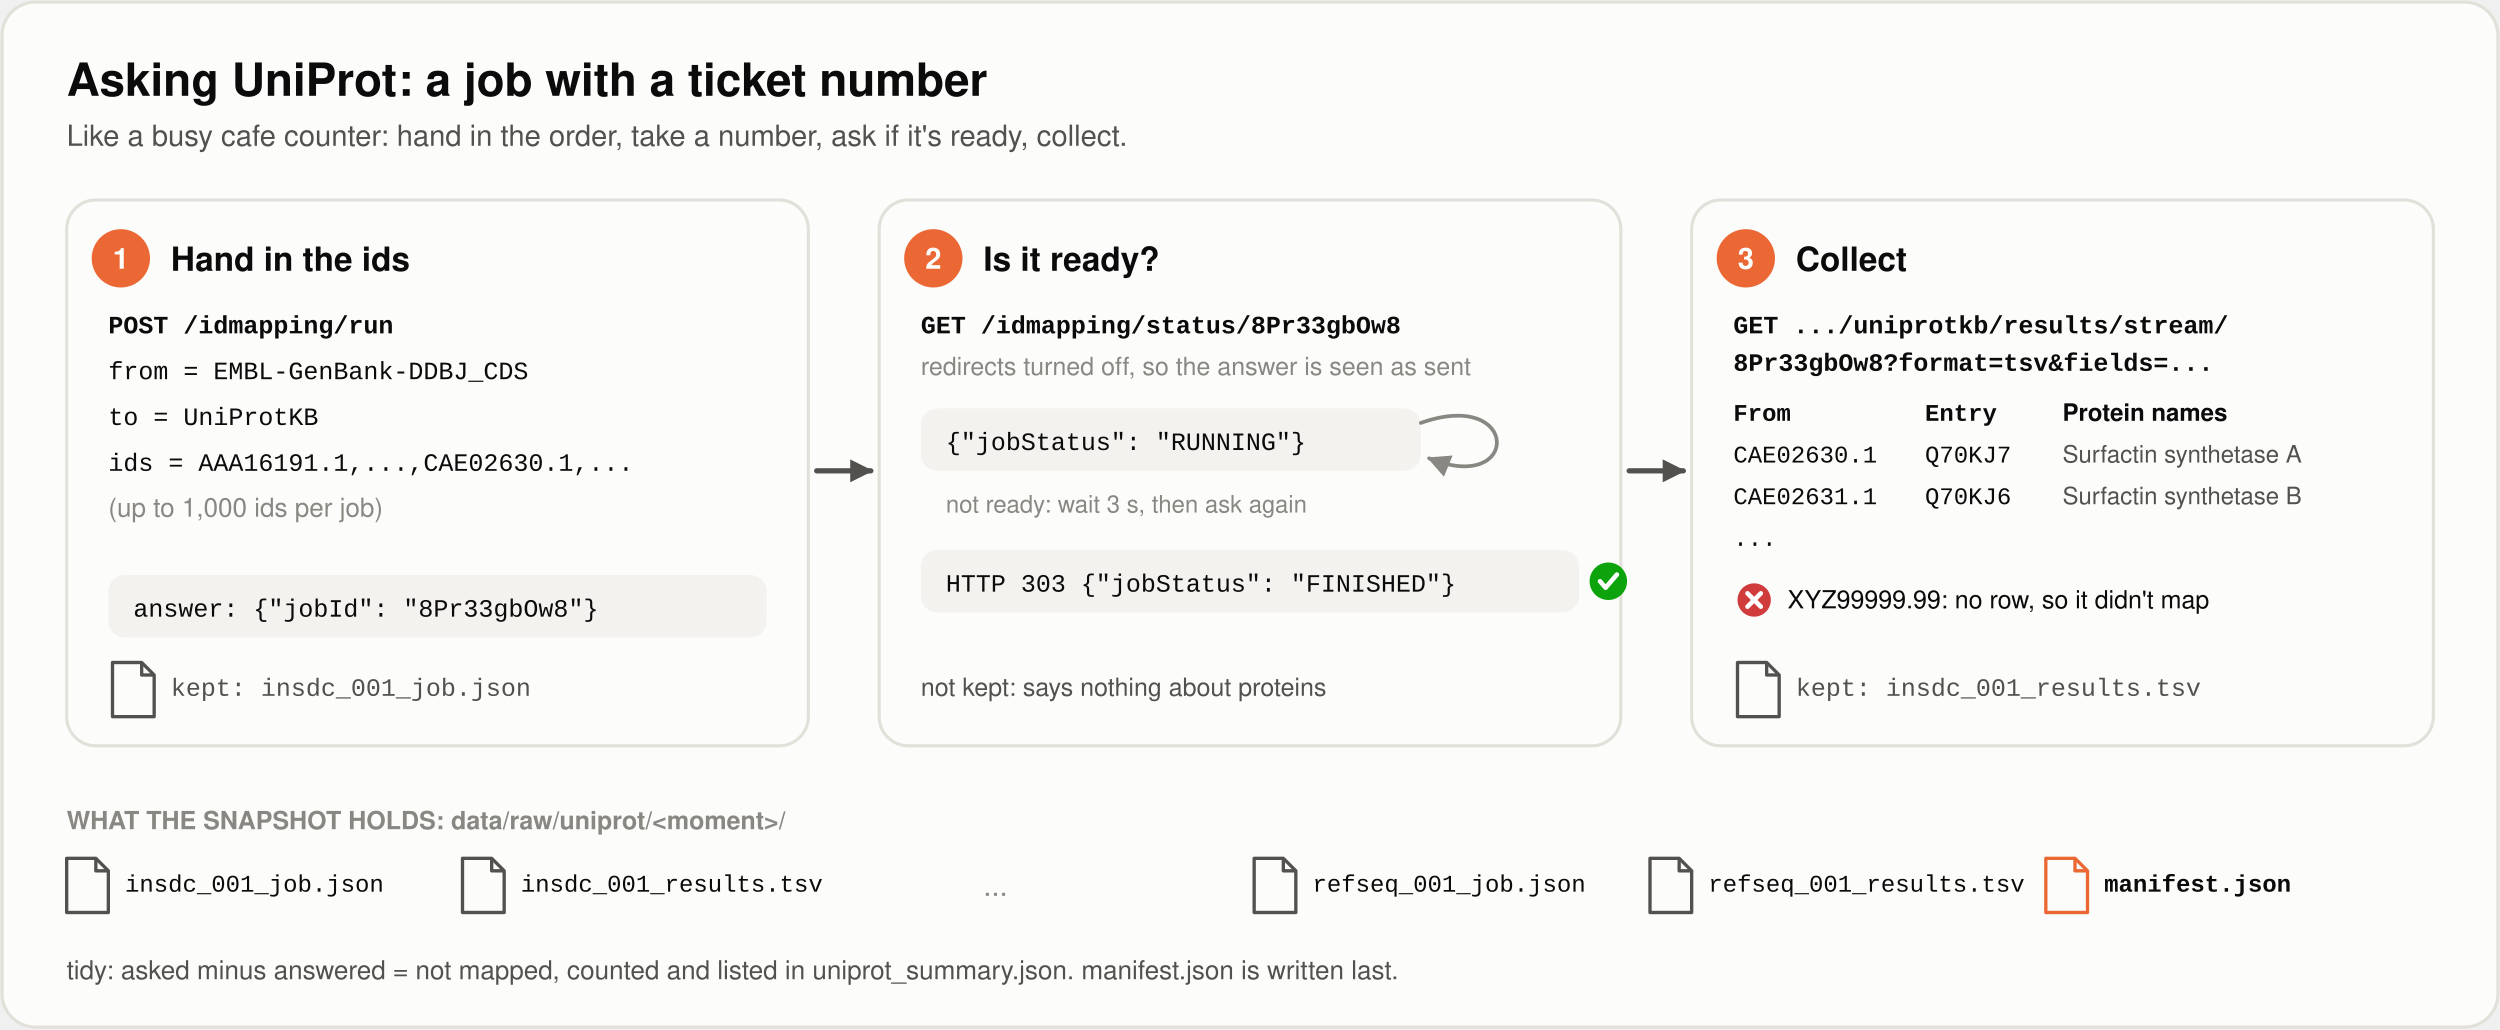
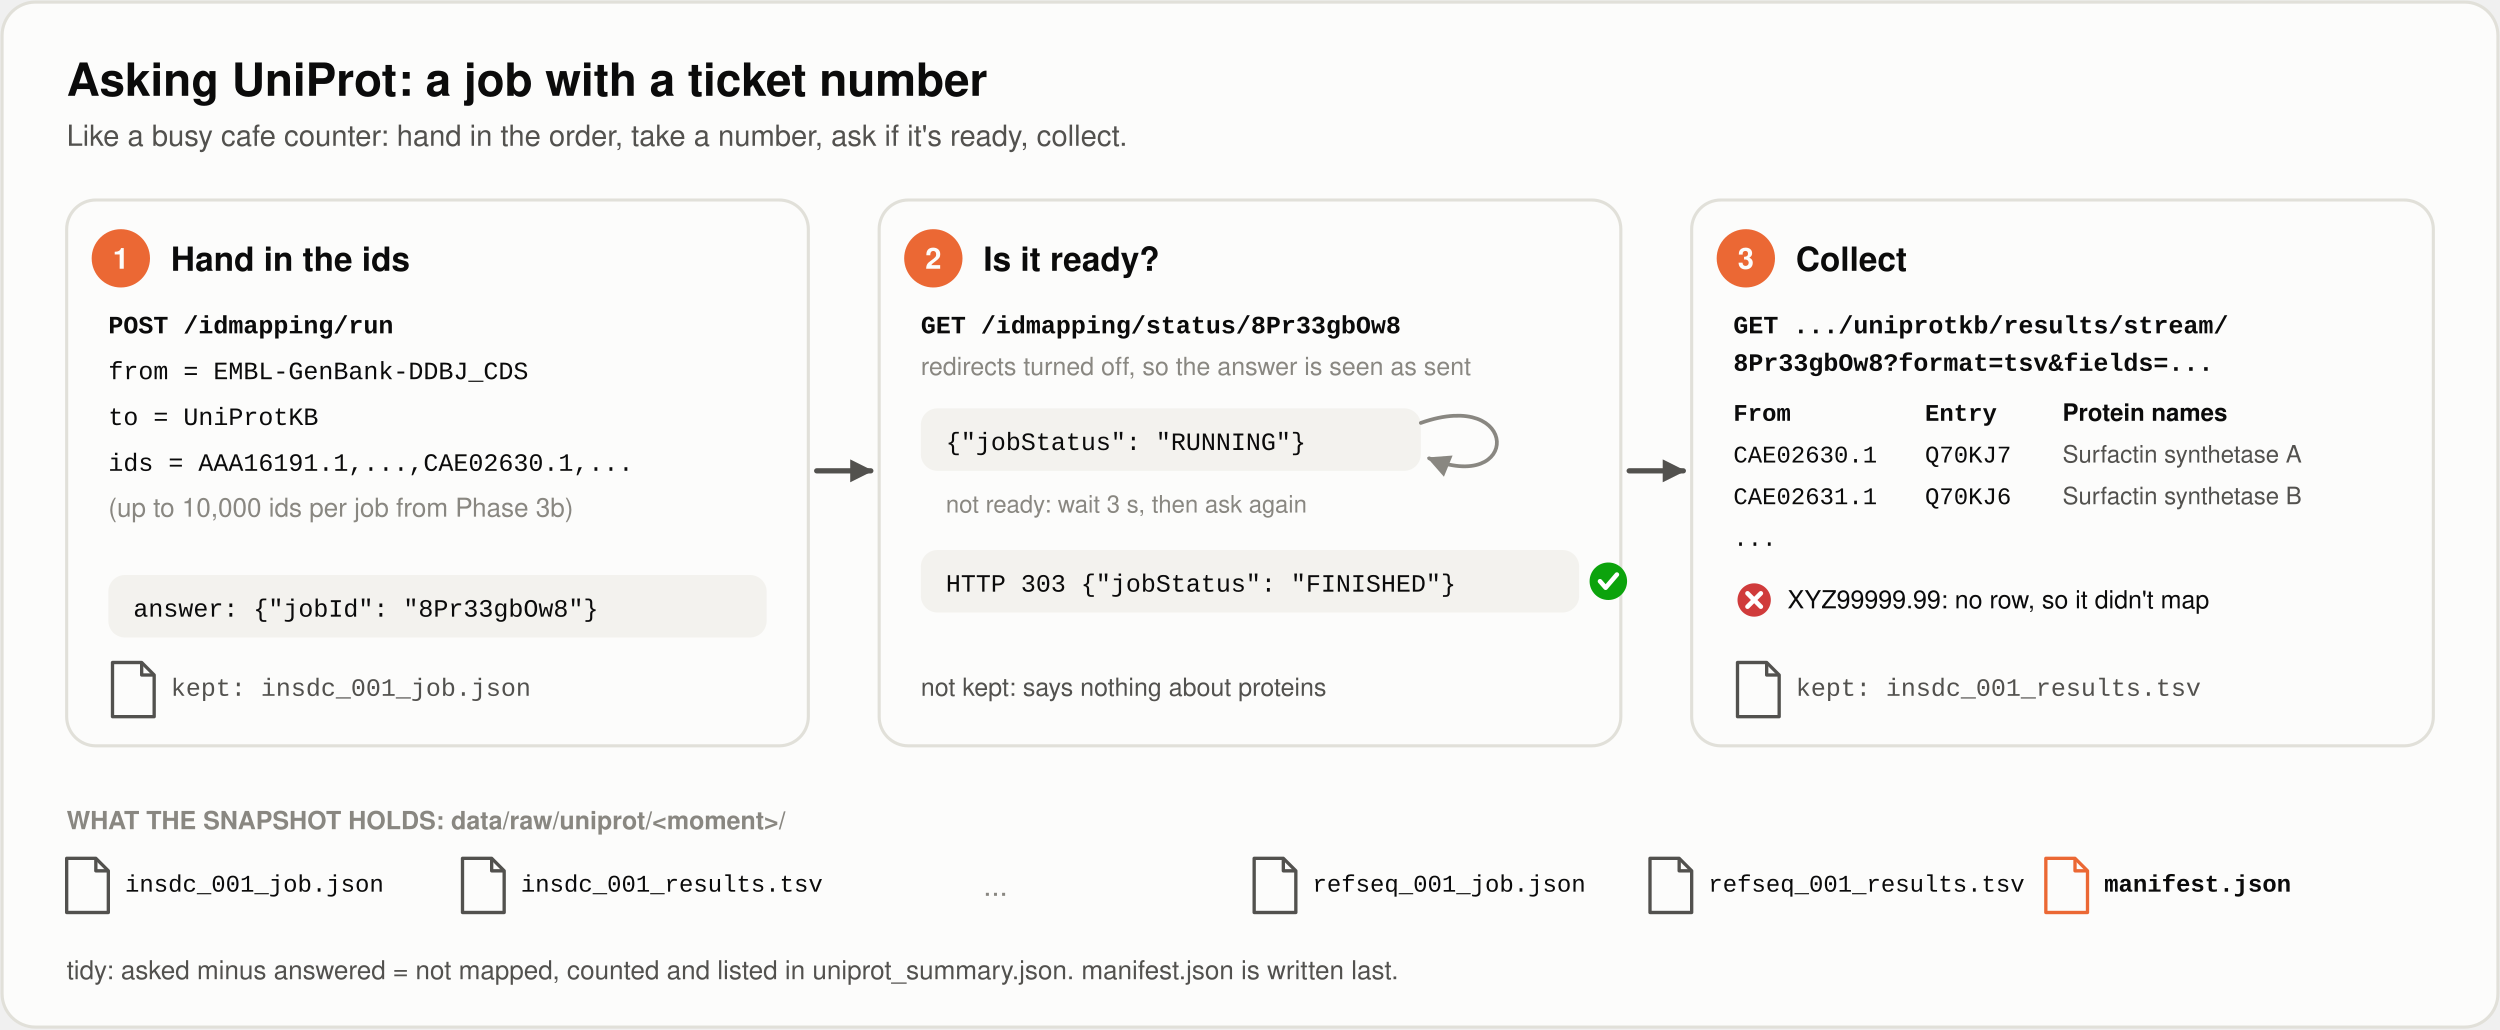
<svg xmlns="http://www.w3.org/2000/svg" viewBox="0 0 1200 494" width="1200" height="494" role="img" aria-labelledby="title desc">
  <defs>
    <marker id="arrow-52514e" viewBox="0 0 10 10" refX="9" refY="5" markerUnits="userSpaceOnUse" markerWidth="11" markerHeight="11" orient="auto-start-reverse">
      <path d="M0 0 L10 5 L0 10 z" fill="#52514e" />
    </marker>
    <marker id="arrow-898781" viewBox="0 0 10 10" refX="9" refY="5" markerUnits="userSpaceOnUse" markerWidth="11" markerHeight="11" orient="auto-start-reverse">
      <path d="M0 0 L10 5 L0 10 z" fill="#898781" />
    </marker>
  </defs>
  <rect x="1.0" y="1.0" width="1198.0" height="492.0" rx="16" fill="#fcfcfb" stroke="#e1e0d9" stroke-width="1.5" />
  <text x="32.0" y="46.0" font-family="system-ui, -apple-system, 'Segoe UI', Helvetica, Arial, sans-serif" font-size="22" font-weight="700" fill="#0b0b0b" text-anchor="start">Asking UniProt: a job with a ticket number</text>
  <text x="32.0" y="70.0" font-family="system-ui, -apple-system, 'Segoe UI', Helvetica, Arial, sans-serif" font-size="14" font-weight="400" fill="#52514e" text-anchor="start">Like a busy cafe counter: hand in the order, take a number, ask if it's ready, collect.</text>
  <rect x="32.0" y="96.0" width="356.0" height="262.0" rx="14" fill="#fcfcfb" stroke="#e1e0d9" stroke-width="1.5" />
  <circle cx="58" cy="124" r="14" fill="#eb6834" />
  <text x="58.0" y="129.0" font-family="system-ui, -apple-system, 'Segoe UI', Helvetica, Arial, sans-serif" font-size="14" font-weight="700" fill="#fcfcfb" text-anchor="middle">1</text>
  <text x="82.0" y="130.0" font-family="system-ui, -apple-system, 'Segoe UI', Helvetica, Arial, sans-serif" font-size="16" font-weight="700" fill="#0b0b0b" text-anchor="start">Hand in the ids</text>
  <rect x="422.0" y="96.0" width="356.0" height="262.0" rx="14" fill="#fcfcfb" stroke="#e1e0d9" stroke-width="1.5" />
  <circle cx="448" cy="124" r="14" fill="#eb6834" />
  <text x="448.0" y="129.0" font-family="system-ui, -apple-system, 'Segoe UI', Helvetica, Arial, sans-serif" font-size="14" font-weight="700" fill="#fcfcfb" text-anchor="middle">2</text>
  <text x="472.0" y="130.0" font-family="system-ui, -apple-system, 'Segoe UI', Helvetica, Arial, sans-serif" font-size="16" font-weight="700" fill="#0b0b0b" text-anchor="start">Is it ready?</text>
  <rect x="812.0" y="96.0" width="356.0" height="262.0" rx="14" fill="#fcfcfb" stroke="#e1e0d9" stroke-width="1.5" />
  <circle cx="838" cy="124" r="14" fill="#eb6834" />
  <text x="838.0" y="129.0" font-family="system-ui, -apple-system, 'Segoe UI', Helvetica, Arial, sans-serif" font-size="14" font-weight="700" fill="#fcfcfb" text-anchor="middle">3</text>
  <text x="862.0" y="130.0" font-family="system-ui, -apple-system, 'Segoe UI', Helvetica, Arial, sans-serif" font-size="16" font-weight="700" fill="#0b0b0b" text-anchor="start">Collect</text>
  <line x1="392.0" y1="226.0" x2="418.0" y2="226.0" stroke="#52514e" stroke-width="2.5" stroke-linecap="round" marker-end="url(#arrow-52514e)" />
  <line x1="782.0" y1="226.0" x2="808.0" y2="226.0" stroke="#52514e" stroke-width="2.5" stroke-linecap="round" marker-end="url(#arrow-52514e)" />
  <text x="52.0" y="160.0" font-family="ui-monospace, 'SF Mono', Menlo, Consolas, 'Liberation Mono', monospace" font-size="12" font-weight="700" fill="#0b0b0b" text-anchor="start">POST /idmapping/run</text>
  <text x="52.0" y="182.0" font-family="ui-monospace, 'SF Mono', Menlo, Consolas, 'Liberation Mono', monospace" font-size="12" font-weight="400" fill="#0b0b0b" text-anchor="start">from = EMBL-GenBank-DDBJ_CDS</text>
  <text x="52.0" y="204.0" font-family="ui-monospace, 'SF Mono', Menlo, Consolas, 'Liberation Mono', monospace" font-size="12" font-weight="400" fill="#0b0b0b" text-anchor="start">to   = UniProtKB</text>
  <text x="52.0" y="226.0" font-family="ui-monospace, 'SF Mono', Menlo, Consolas, 'Liberation Mono', monospace" font-size="12" font-weight="400" fill="#0b0b0b" text-anchor="start">ids  = AAA16191.1,...,CAE02630.1,...</text>
-   <text x="52.0" y="248.0" font-family="system-ui, -apple-system, 'Segoe UI', Helvetica, Arial, sans-serif" font-size="12.5" font-weight="400" fill="#898781" text-anchor="start">(up to 1,000 ids per job)</text>
+   <text x="52.0" y="248.0" font-family="system-ui, -apple-system, 'Segoe UI', Helvetica, Arial, sans-serif" font-size="12.5" font-weight="400" fill="#898781" text-anchor="start">(up to 10,000 ids per job from Phase 3b)</text>
  <rect x="52.0" y="276.0" width="316.0" height="30.0" rx="8" fill="#f3f2ee" stroke="none" stroke-width="1.5" />
  <text x="64.0" y="296.0" font-family="ui-monospace, 'SF Mono', Menlo, Consolas, 'Liberation Mono', monospace" font-size="12" font-weight="400" fill="#0b0b0b" text-anchor="start">answer: {"jobId": "8Pr33gbOw8"}</text>
  <path d="M54 318 h14 l6 6 v20 h-20 z" fill="#fcfcfb" stroke="#52514e" stroke-width="1.6" stroke-linejoin="round" />
  <path d="M68 318 v6 h6" fill="none" stroke="#52514e" stroke-width="1.6" stroke-linejoin="round" />
  <text x="82.0" y="334.0" font-family="ui-monospace, 'SF Mono', Menlo, Consolas, 'Liberation Mono', monospace" font-size="12" font-weight="400" fill="#52514e" text-anchor="start">kept: insdc_001_job.json</text>
  <text x="442.0" y="160.0" font-family="ui-monospace, 'SF Mono', Menlo, Consolas, 'Liberation Mono', monospace" font-size="12" font-weight="700" fill="#0b0b0b" text-anchor="start">GET /idmapping/status/8Pr33gbOw8</text>
  <text x="442.0" y="180.0" font-family="system-ui, -apple-system, 'Segoe UI', Helvetica, Arial, sans-serif" font-size="12" font-weight="400" fill="#898781" text-anchor="start">redirects turned off, so the answer is seen as sent</text>
  <rect x="442.0" y="196.0" width="240.0" height="30.0" rx="8" fill="#f3f2ee" stroke="none" stroke-width="1.5" />
  <text x="454.0" y="216.0" font-family="ui-monospace, 'SF Mono', Menlo, Consolas, 'Liberation Mono', monospace" font-size="12" font-weight="400" fill="#0b0b0b" text-anchor="start">{"jobStatus": "RUNNING"}</text>
  <path d="M682 203 C730 186 730 238 686 220" fill="none" stroke="#898781" stroke-width="1.8" stroke-linecap="round" stroke-linejoin="round" marker-end="url(#arrow-898781)" />
  <text x="454.0" y="246.0" font-family="system-ui, -apple-system, 'Segoe UI', Helvetica, Arial, sans-serif" font-size="11.5" font-weight="400" fill="#898781" text-anchor="start">not ready: wait 3 s, then ask again</text>
  <rect x="442.0" y="264.0" width="316.0" height="30.0" rx="8" fill="#f3f2ee" stroke="none" stroke-width="1.5" />
  <text x="454.0" y="284.0" font-family="ui-monospace, 'SF Mono', Menlo, Consolas, 'Liberation Mono', monospace" font-size="12" font-weight="400" fill="#0b0b0b" text-anchor="start">HTTP 303 {"jobStatus": "FINISHED"}</text>
  <circle cx="772" cy="279" r="9" fill="#0ca30c" />
  <path d="M768.0 279.0 l2.7 3.1 l5.4 -6.3" stroke="#fff" stroke-width="2.2" fill="none" stroke-linecap="round" stroke-linejoin="round" />
  <text x="442.0" y="334.0" font-family="system-ui, -apple-system, 'Segoe UI', Helvetica, Arial, sans-serif" font-size="12" font-weight="400" fill="#52514e" text-anchor="start">not kept: says nothing about proteins</text>
  <text x="832.0" y="160.0" font-family="ui-monospace, 'SF Mono', Menlo, Consolas, 'Liberation Mono', monospace" font-size="12" font-weight="700" fill="#0b0b0b" text-anchor="start">GET .../uniprotkb/results/stream/</text>
  <text x="832.0" y="178.0" font-family="ui-monospace, 'SF Mono', Menlo, Consolas, 'Liberation Mono', monospace" font-size="12" font-weight="700" fill="#0b0b0b" text-anchor="start">8Pr33gbOw8?format=tsv&amp;fields=...</text>
  <text x="832.0" y="202.0" font-family="ui-monospace, 'SF Mono', Menlo, Consolas, 'Liberation Mono', monospace" font-size="11.5" font-weight="700" fill="#0b0b0b" text-anchor="start">From</text>
  <text x="924.0" y="202.0" font-family="ui-monospace, 'SF Mono', Menlo, Consolas, 'Liberation Mono', monospace" font-size="11.5" font-weight="700" fill="#0b0b0b" text-anchor="start">Entry</text>
  <text x="990.0" y="202.0" font-family="system-ui, -apple-system, 'Segoe UI', Helvetica, Arial, sans-serif" font-size="11.5" font-weight="700" fill="#0b0b0b" text-anchor="start">Protein names</text>
  <text x="832.0" y="222.0" font-family="ui-monospace, 'SF Mono', Menlo, Consolas, 'Liberation Mono', monospace" font-size="11.5" font-weight="400" fill="#0b0b0b" text-anchor="start">CAE02630.1</text>
  <text x="924.0" y="222.0" font-family="ui-monospace, 'SF Mono', Menlo, Consolas, 'Liberation Mono', monospace" font-size="11.5" font-weight="400" fill="#0b0b0b" text-anchor="start">Q70KJ7</text>
  <text x="990.0" y="222.0" font-family="system-ui, -apple-system, 'Segoe UI', Helvetica, Arial, sans-serif" font-size="11.5" font-weight="400" fill="#52514e" text-anchor="start">Surfactin synthetase A</text>
  <text x="832.0" y="242.0" font-family="ui-monospace, 'SF Mono', Menlo, Consolas, 'Liberation Mono', monospace" font-size="11.5" font-weight="400" fill="#0b0b0b" text-anchor="start">CAE02631.1</text>
  <text x="924.0" y="242.0" font-family="ui-monospace, 'SF Mono', Menlo, Consolas, 'Liberation Mono', monospace" font-size="11.5" font-weight="400" fill="#0b0b0b" text-anchor="start">Q70KJ6</text>
  <text x="990.0" y="242.0" font-family="system-ui, -apple-system, 'Segoe UI', Helvetica, Arial, sans-serif" font-size="11.5" font-weight="400" fill="#52514e" text-anchor="start">Surfactin synthetase B</text>
  <text x="832.0" y="262.0" font-family="ui-monospace, 'SF Mono', Menlo, Consolas, 'Liberation Mono', monospace" font-size="11.5" font-weight="400" fill="#0b0b0b" text-anchor="start">...</text>
  <text x="924.0" y="262.0" font-family="ui-monospace, 'SF Mono', Menlo, Consolas, 'Liberation Mono', monospace" font-size="11.5" font-weight="400" fill="#0b0b0b" text-anchor="start" />
  <text x="990.0" y="262.0" font-family="system-ui, -apple-system, 'Segoe UI', Helvetica, Arial, sans-serif" font-size="11.5" font-weight="400" fill="#52514e" text-anchor="start" />
  <circle cx="842" cy="288" r="8" fill="#d03b3b" />
  <path d="M838.8 284.8 L845.2 291.2 M845.2 284.8 L838.8 291.2" stroke="#fff" stroke-width="2.2" stroke-linecap="round" />
  <text x="858.0" y="292.0" font-family="system-ui, -apple-system, 'Segoe UI', Helvetica, Arial, sans-serif" font-size="12" font-weight="400" fill="#0b0b0b" text-anchor="start">XYZ99999.99: no row, so it didn't map</text>
  <path d="M834 318 h14 l6 6 v20 h-20 z" fill="#fcfcfb" stroke="#52514e" stroke-width="1.6" stroke-linejoin="round" />
  <path d="M848 318 v6 h6" fill="none" stroke="#52514e" stroke-width="1.6" stroke-linejoin="round" />
  <text x="862.0" y="334.0" font-family="ui-monospace, 'SF Mono', Menlo, Consolas, 'Liberation Mono', monospace" font-size="12" font-weight="400" fill="#52514e" text-anchor="start">kept: insdc_001_results.tsv</text>
  <text x="32.0" y="398.0" font-family="system-ui, -apple-system, 'Segoe UI', Helvetica, Arial, sans-serif" font-size="12" font-weight="700" fill="#898781" text-anchor="start">WHAT THE SNAPSHOT HOLDS: data/raw/uniprot/&lt;moment&gt;/</text>
  <path d="M32 412 h14 l6 6 v20 h-20 z" fill="#fcfcfb" stroke="#52514e" stroke-width="1.6" stroke-linejoin="round" />
  <path d="M46 412 v6 h6" fill="none" stroke="#52514e" stroke-width="1.6" stroke-linejoin="round" />
  <text x="60.0" y="428.0" font-family="ui-monospace, 'SF Mono', Menlo, Consolas, 'Liberation Mono', monospace" font-size="11.5" font-weight="400" fill="#0b0b0b" text-anchor="start">insdc_001_job.json</text>
  <path d="M222 412 h14 l6 6 v20 h-20 z" fill="#fcfcfb" stroke="#52514e" stroke-width="1.6" stroke-linejoin="round" />
  <path d="M236 412 v6 h6" fill="none" stroke="#52514e" stroke-width="1.6" stroke-linejoin="round" />
  <text x="250.0" y="428.0" font-family="ui-monospace, 'SF Mono', Menlo, Consolas, 'Liberation Mono', monospace" font-size="11.5" font-weight="400" fill="#0b0b0b" text-anchor="start">insdc_001_results.tsv</text>
  <text x="472.0" y="430.0" font-family="system-ui, -apple-system, 'Segoe UI', Helvetica, Arial, sans-serif" font-size="14" font-weight="400" fill="#898781" text-anchor="start">...</text>
  <path d="M602 412 h14 l6 6 v20 h-20 z" fill="#fcfcfb" stroke="#52514e" stroke-width="1.6" stroke-linejoin="round" />
  <path d="M616 412 v6 h6" fill="none" stroke="#52514e" stroke-width="1.6" stroke-linejoin="round" />
  <text x="630.0" y="428.0" font-family="ui-monospace, 'SF Mono', Menlo, Consolas, 'Liberation Mono', monospace" font-size="11.5" font-weight="400" fill="#0b0b0b" text-anchor="start">refseq_001_job.json</text>
  <path d="M792 412 h14 l6 6 v20 h-20 z" fill="#fcfcfb" stroke="#52514e" stroke-width="1.6" stroke-linejoin="round" />
  <path d="M806 412 v6 h6" fill="none" stroke="#52514e" stroke-width="1.6" stroke-linejoin="round" />
  <text x="820.0" y="428.0" font-family="ui-monospace, 'SF Mono', Menlo, Consolas, 'Liberation Mono', monospace" font-size="11.5" font-weight="400" fill="#0b0b0b" text-anchor="start">refseq_001_results.tsv</text>
  <path d="M982 412 h14 l6 6 v20 h-20 z" fill="#fcfcfb" stroke="#eb6834" stroke-width="1.6" stroke-linejoin="round" />
  <path d="M996 412 v6 h6" fill="none" stroke="#eb6834" stroke-width="1.6" stroke-linejoin="round" />
  <text x="1010.0" y="428.0" font-family="ui-monospace, 'SF Mono', Menlo, Consolas, 'Liberation Mono', monospace" font-size="11.5" font-weight="700" fill="#0b0b0b" text-anchor="start">manifest.json</text>
  <text x="32.0" y="470.0" font-family="system-ui, -apple-system, 'Segoe UI', Helvetica, Arial, sans-serif" font-size="12.5" font-weight="400" fill="#52514e" text-anchor="start">tidy: asked minus answered = not mapped, counted and listed in uniprot_summary.json. manifest.json is written last.</text>
</svg>
